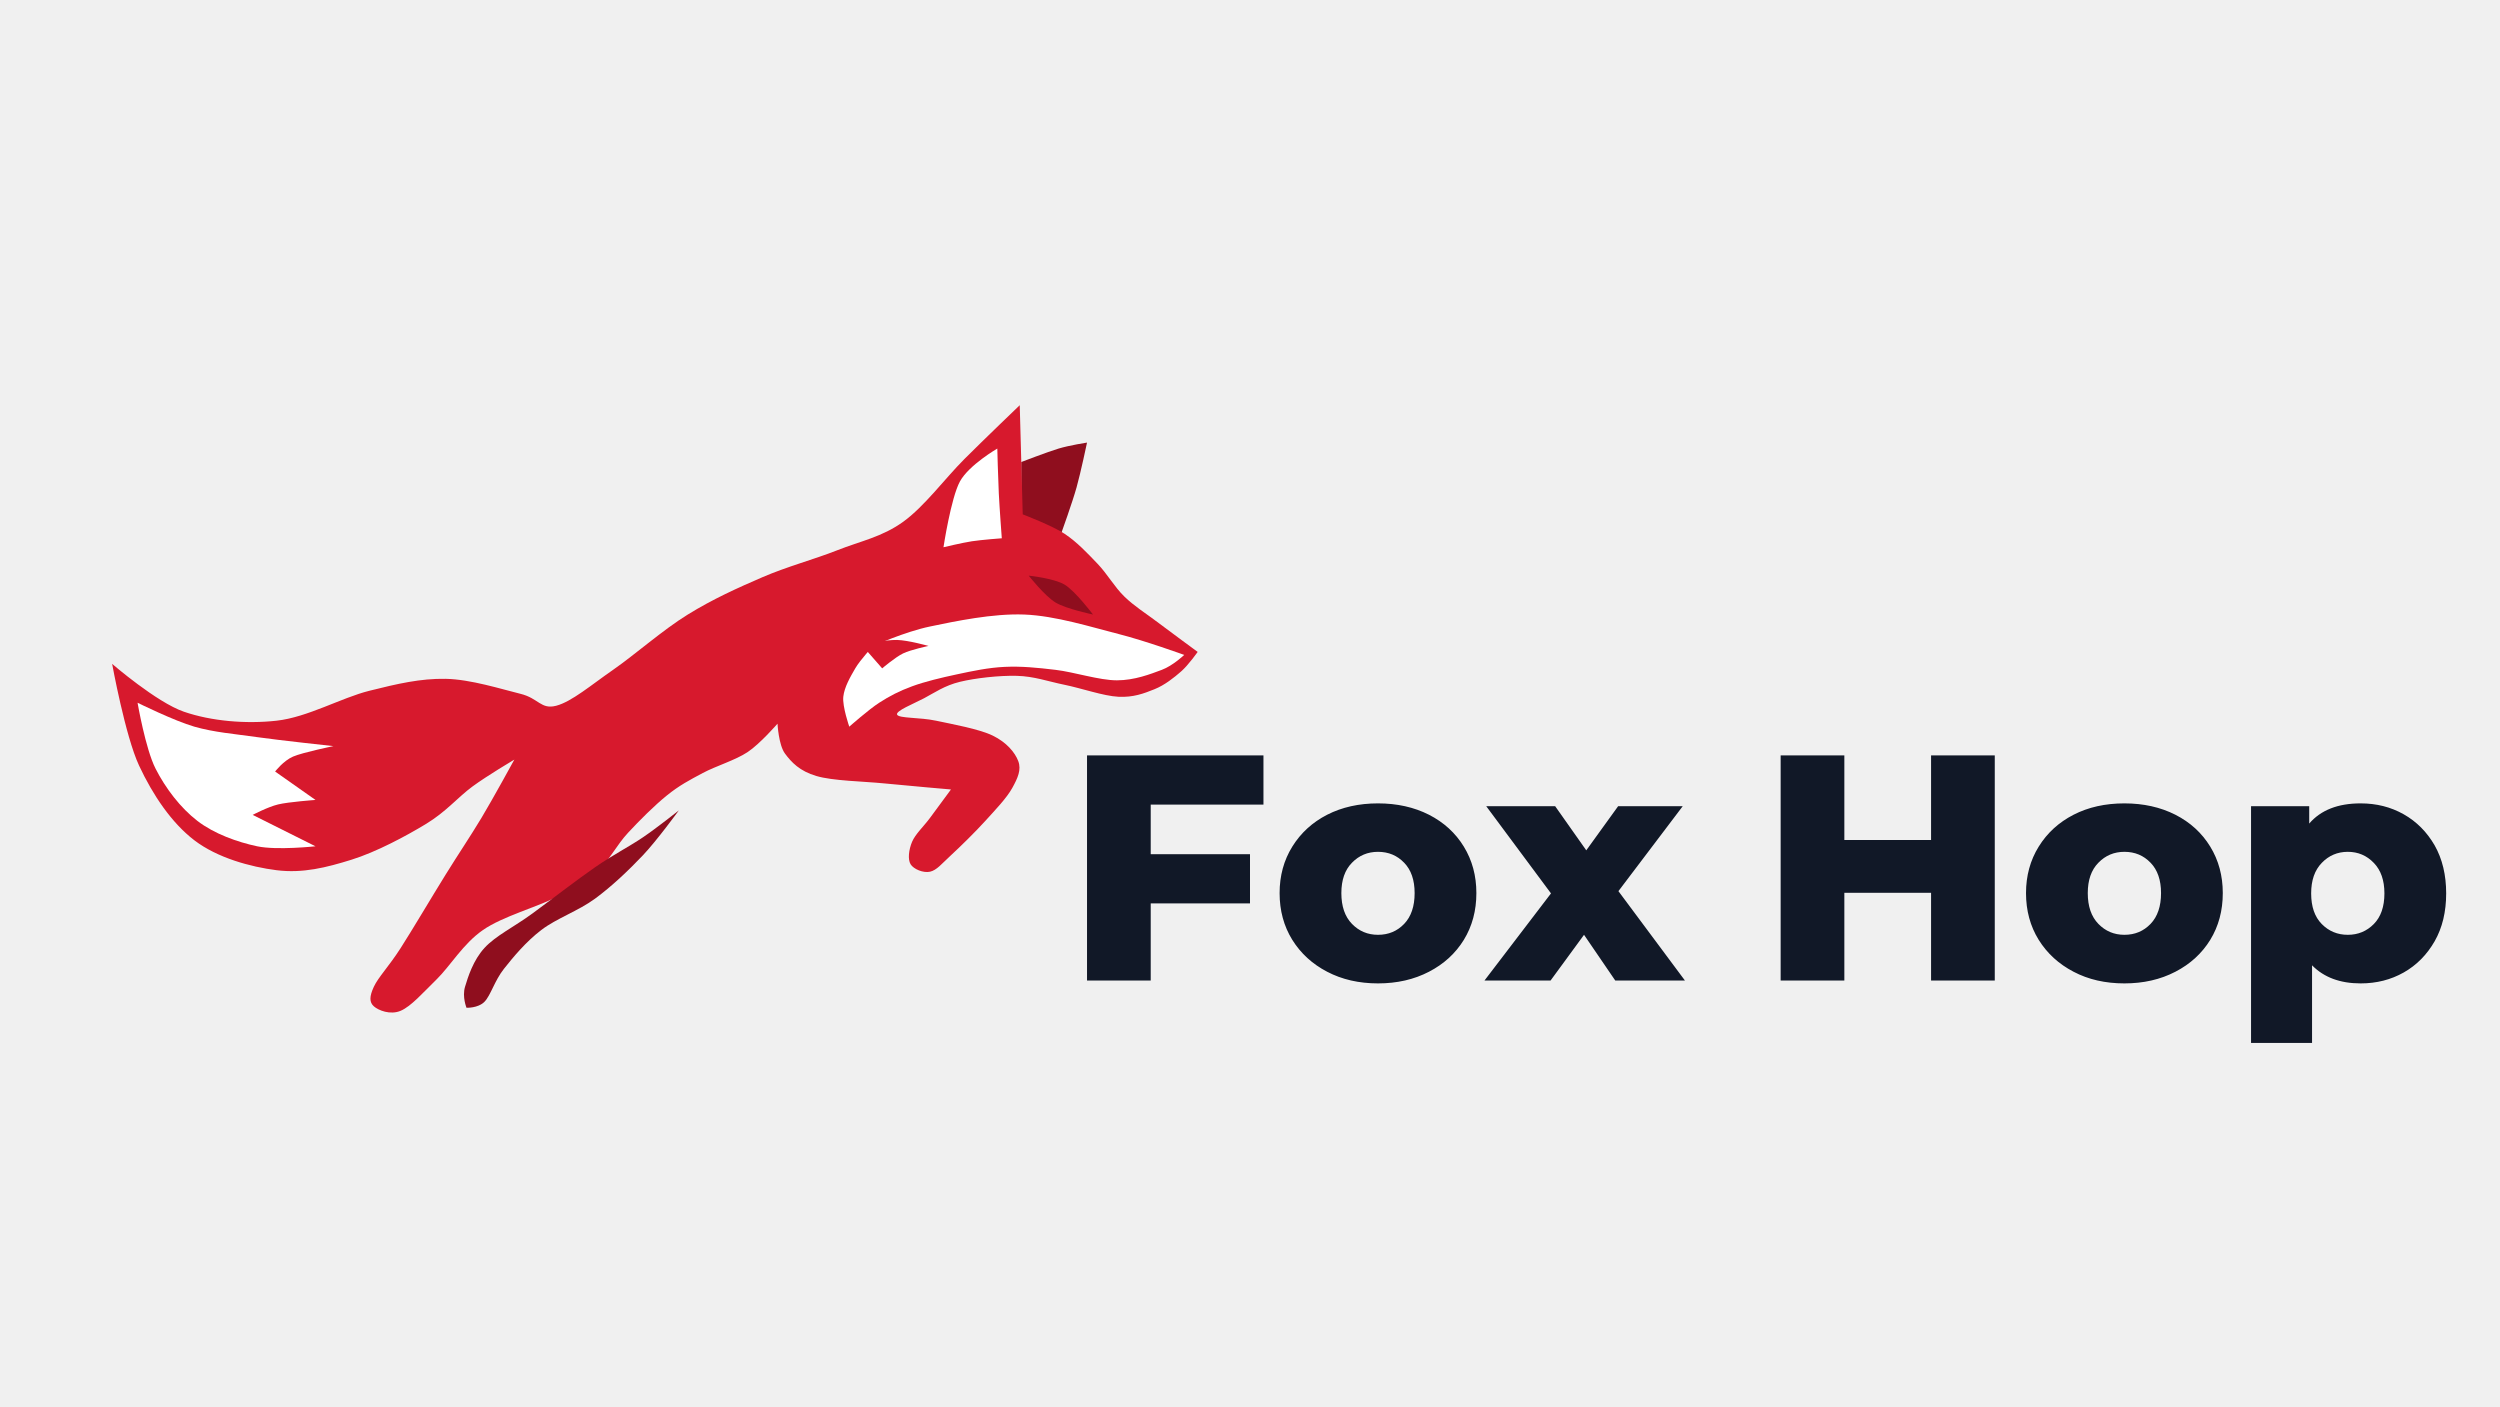
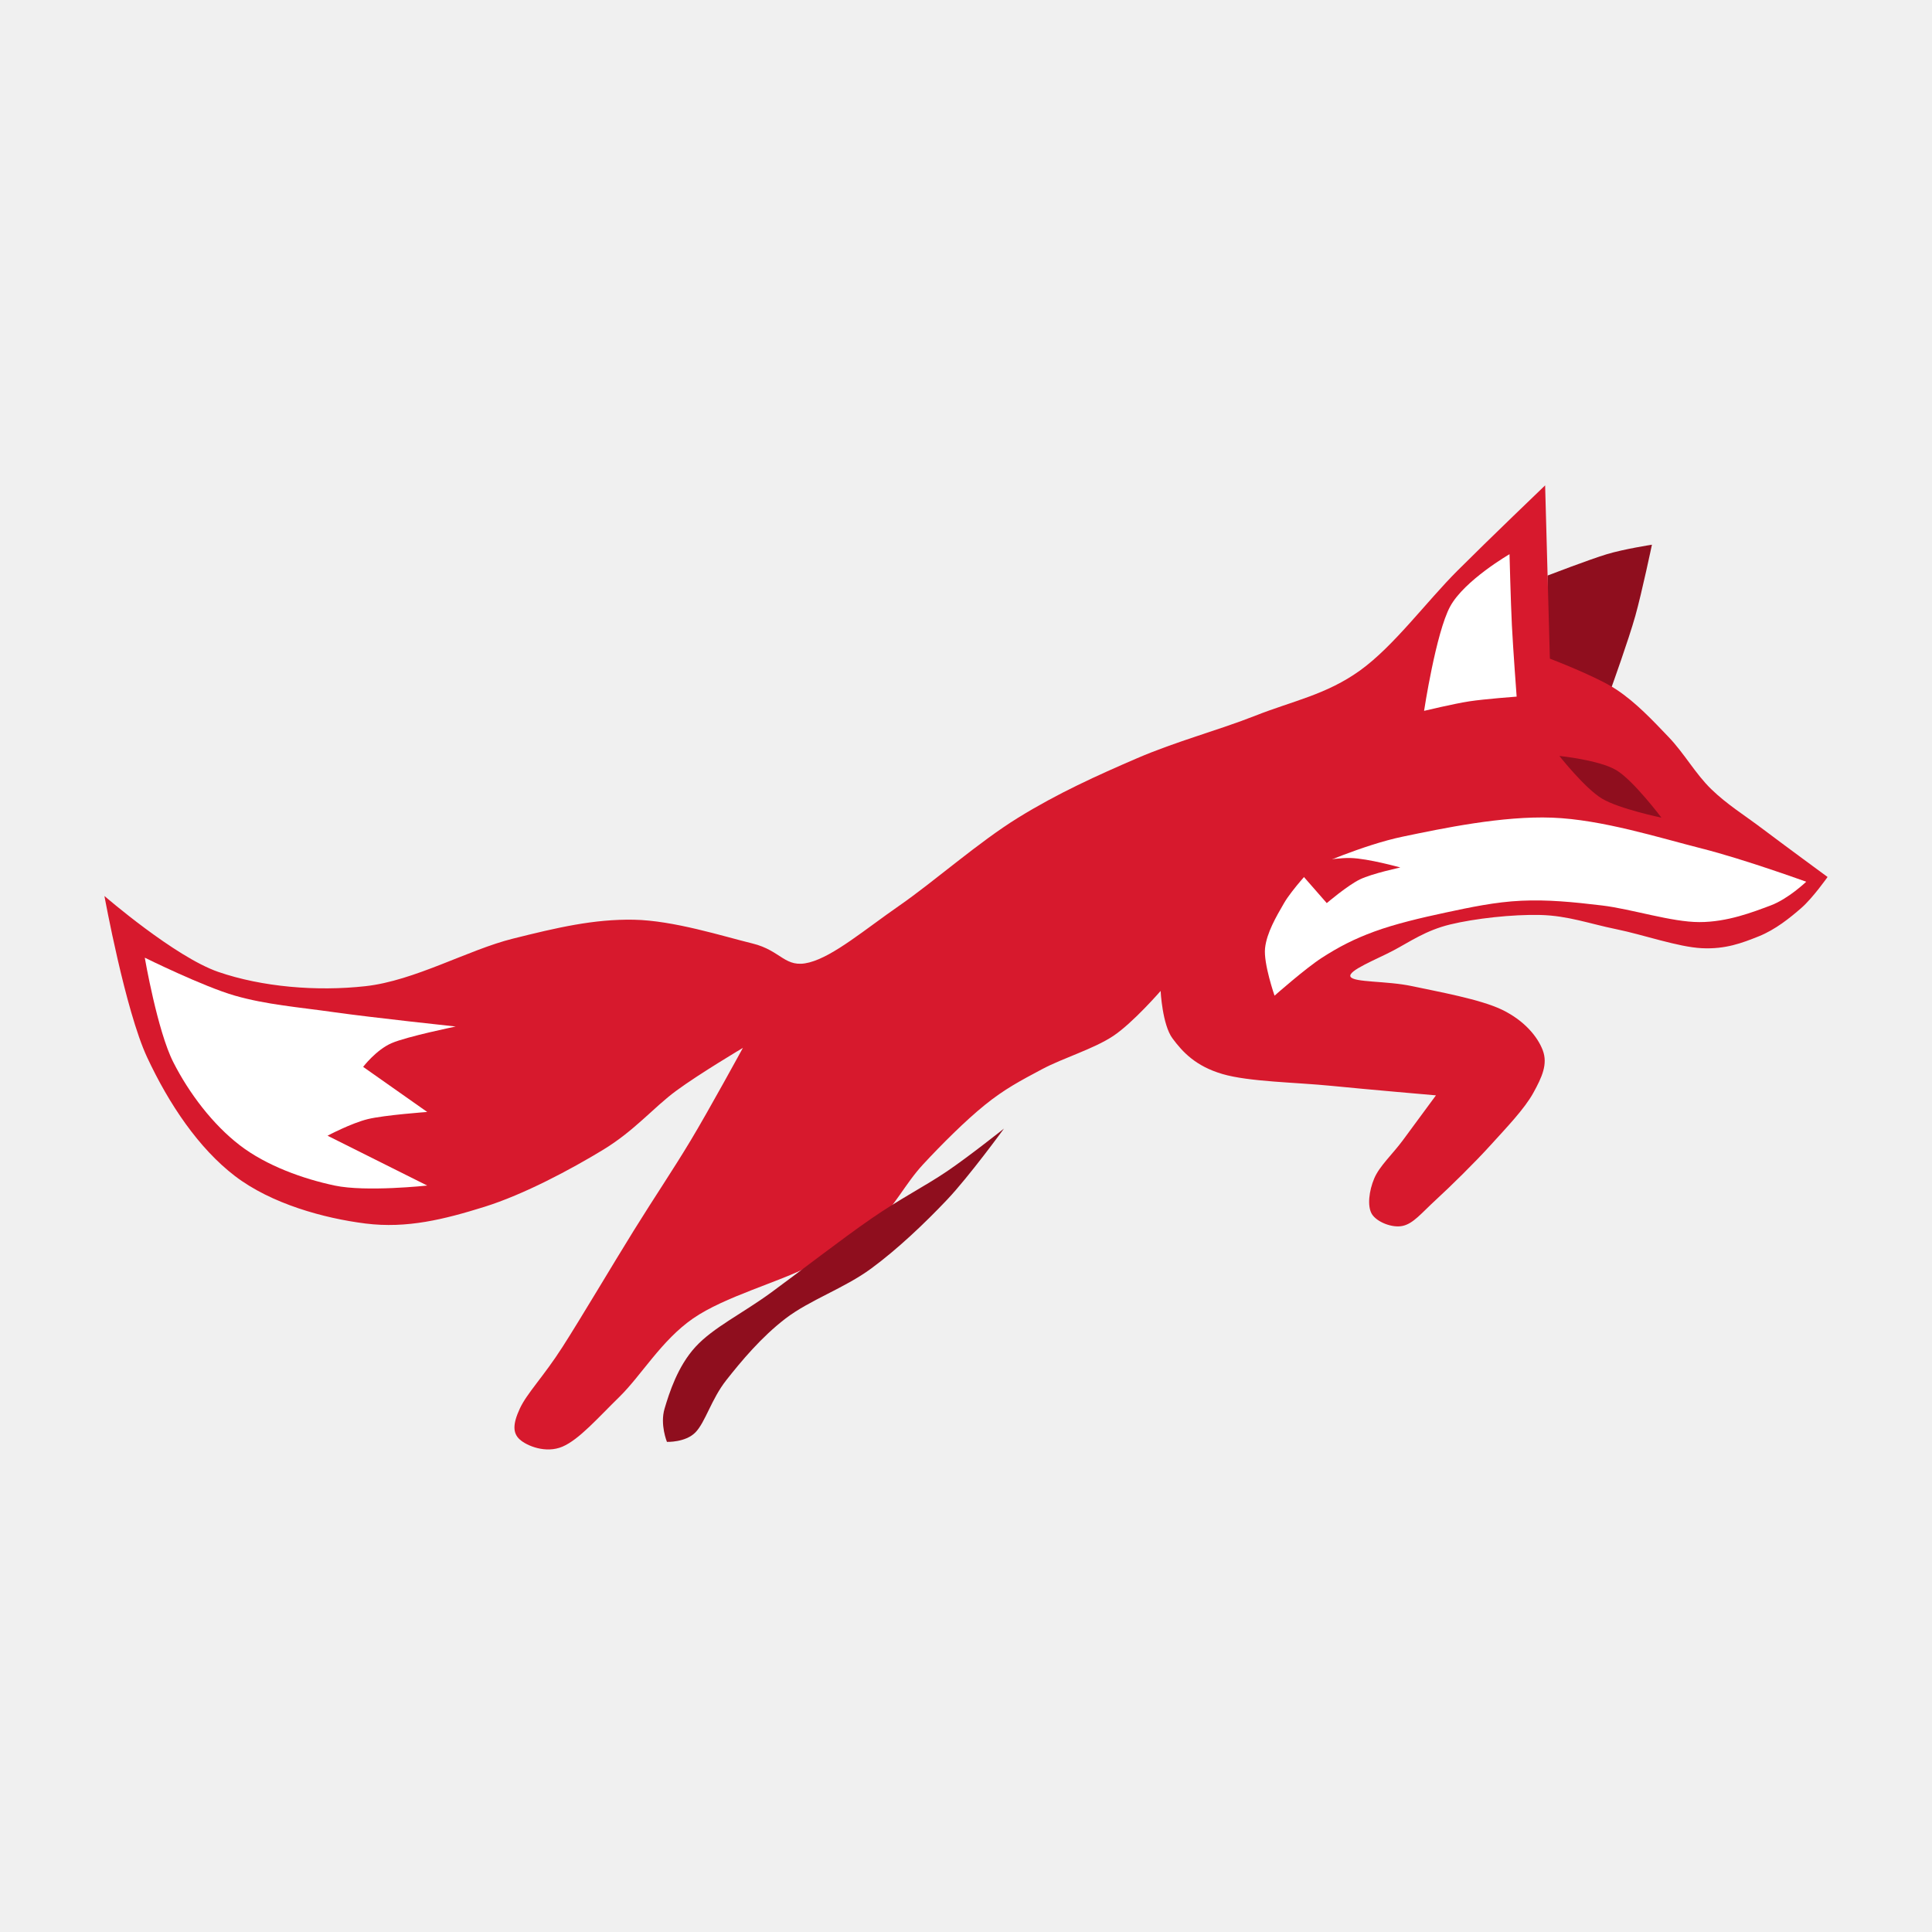
- <svg xmlns="http://www.w3.org/2000/svg" viewBox="0 0 1672 941" role="img" aria-labelledby="title desc">
+ <svg xmlns="http://www.w3.org/2000/svg" viewBox="31 66.5 814 814" role="img" aria-labelledby="title desc">
  <g>
    <path fill="#8F0E1E" d="M683 309C683 309 700.7 302.2 708 300C715.3 297.8 727 296 727 296C727 296 722.8 316 720 326C717.2 336 710 356 710 356C710 356 683 346 683 346C683 346 683 309 683 309Z" />
    <path fill="#D7192D" d="M75 444C75 444 104.7 469.7 123 476C141.3 482.3 164.3 484.3 185 482C205.7 479.7 228.2 466.7 247 462C265.8 457.3 281.2 453.7 298 454C314.8 454.3 335.7 461 348 464C360.3 467 361.7 474.7 372 472C382.3 469.3 395.3 458.2 410 448C424.7 437.8 443.3 421.3 460 411C476.7 400.7 493.3 393.2 510 386C526.7 378.8 544.3 374.2 560 368C575.7 361.8 589.8 359.2 604 349C618.2 338.8 632 320 645 307C658 294 682 271 682 271C682 271 684 344 684 344C684 344 703.7 351.5 712 357C720.3 362.5 727.3 370 734 377C740.7 384 745.3 392.5 752 399C758.7 405.5 765.8 409.8 774 416C782.2 422.2 801 436 801 436C801 436 794.8 444.8 790 449C785.2 453.2 779 458.2 772 461C765 463.8 758 466.5 748 466C738 465.5 723.3 460.3 712 458C700.7 455.7 691.7 452.3 680 452C668.3 451.7 652.3 453.5 642 456C631.7 458.5 625 463.3 618 467C611 470.7 598.7 475.5 600 478C601.3 480.5 615.3 479.7 626 482C636.7 484.3 654.8 487.5 664 492C673.2 496.5 678.8 503.2 681 509C683.2 514.8 680.7 520.3 677 527C673.3 533.7 665.8 541.5 659 549C652.2 556.5 642.2 566.3 636 572C629.8 577.7 626.5 582 622 583C617.5 584 611 581.3 609 578C607 574.7 607.8 568.2 610 563C612.2 557.8 617.7 552.8 622 547C626.3 541.2 636 528 636 528C636 528 607 525.5 592 524C577 522.5 557.2 522.3 546 519C534.8 515.7 529.3 509.8 525 504C520.7 498.2 520 484 520 484C520 484 508.3 497.5 500 503C491.7 508.5 479 512.2 470 517C461 521.8 454.3 525.3 446 532C437.7 538.7 427.7 548.7 420 557C412.3 565.3 408 574.8 400 582C392 589.2 384.8 593.3 372 600C359.2 606.7 336.3 612.8 323 622C309.7 631.2 301.2 646 292 655C282.8 664 275 673 268 676C261 679 253 675.7 250 673C247 670.3 247 666.5 250 660C253 653.5 260 646.5 268 634C276 621.5 289 599.5 298 585C307 570.5 314.3 559.8 322 547C329.7 534.2 344 508 344 508C344 508 325.8 518.8 316 526C306.2 533.2 298.5 542.8 285 551C271.5 559.2 251.7 569.8 235 575C218.3 580.2 202.5 584.2 185 582C167.5 579.8 145.3 573.7 130 562C114.7 550.3 102.2 531.7 93 512C83.8 492.3 75 444 75 444Z" />
    <path fill="#8F0E1E" d="M454 542C454 542 439.3 562.2 430 572C420.7 581.8 409.3 592.7 398 601C386.7 609.3 372.2 614.2 362 622C351.8 629.8 343.3 640 337 648C330.7 656 328.2 665.7 324 670C319.8 674.3 312 674 312 674C312 674 309 666.7 311 660C313 653.3 316.5 642.2 324 634C331.5 625.8 343.7 620 356 611C368.3 602 385.7 588.5 398 580C410.3 571.5 420.7 566.3 430 560C439.3 553.7 454 542 454 542Z" />
    <path fill="#FFFFFF" d="M584 432C584 432 605.2 422.5 622 419C638.8 415.5 664 410.2 685 411C706 411.8 730.2 419.5 748 424C765.8 428.5 792 438 792 438C792 438 784.5 445.2 777 448C769.5 450.8 758.8 455 747 455C735.2 455 718.5 449.5 706 448C693.5 446.5 683 445.5 672 446C661 446.5 650.3 448.8 640 451C629.7 453.2 618.7 455.8 610 459C601.3 462.2 595 465.5 588 470C581 474.5 568 486 568 486C568 486 563.3 472.5 564 466C564.7 459.5 568.7 452.7 572 447C575.3 441.3 584 432 584 432Z" />
    <path fill="#D7192D" d="M576 431C576 431 592.5 427.8 600 428C607.5 428.2 621 432 621 432C621 432 609.2 434.5 604 437C598.8 439.5 590 447 590 447C590 447 576 431 576 431Z" />
    <path fill="#FFFFFF" d="M667 300C667 300 667.5 320 668 330C668.5 340 670 360 670 360C670 360 656.5 361 650 362C643.5 363 631 366 631 366C631 366 636 333 642 322C648 311 667 300 667 300Z" />
    <path fill="#FFFFFF" d="M92 470C92 470 116.7 482.2 130 486C143.3 489.8 156.5 490.8 172 493C187.5 495.2 223 499 223 499C223 499 202.5 503.2 196 506C189.5 508.8 184 516 184 516C184 516 211 535 211 535C211 535 193 536.3 186 538C179 539.7 169 545 169 545C169 545 211 566 211 566C211 566 185.2 568.8 172 566C158.8 563.2 143.3 557.7 132 549C120.7 540.3 110.7 527.2 104 514C97.3 500.8 92 470 92 470Z" />
    <path fill="#8F0E1E" d="M688 385C688 385 704.8 386.7 712 391C719.2 395.3 731 411 731 411C731 411 713.2 407.3 706 403C698.8 398.7 688 385 688 385Z" />
  </g>
-   <path fill="#111827" d="M769.6 655.8L727 655.8L727 505.2L845.0 505.2L845.0 538.1L769.6 538.1L769.6 571.3L836.0 571.3L836.0 604.2L769.6 604.2L769.6 655.8ZM921.6 657.7L921.6 657.7Q902.5 657.7 887.6 649.9Q872.8 642.2 864.3 628.6Q855.8 614.9 855.8 597.3L855.8 597.3Q855.8 579.9 864.3 566.2Q872.8 552.5 887.6 544.9Q902.5 537.3 921.6 537.3L921.6 537.3Q940.7 537.3 955.7 544.9Q970.6 552.5 979.0 566.2Q987.4 579.9 987.4 597.3L987.4 597.3Q987.4 614.9 979.0 628.6Q970.6 642.2 955.7 649.9Q940.7 657.7 921.6 657.7ZM921.6 625.2L921.6 625.2Q932.1 625.2 939.1 617.9Q946.1 610.6 946.1 597.3L946.1 597.3Q946.1 584.2 939.1 577.0Q932.1 569.7 921.6 569.7L921.6 569.7Q911.3 569.7 904.2 577.0Q897.1 584.2 897.1 597.3L897.1 597.3Q897.1 610.6 904.2 617.9Q911.3 625.2 921.6 625.2ZM1037.0 655.8L992.8 655.8L1037.3 597.5L994.0 539.2L1040.1 539.2L1060.9 568.7L1082.2 539.2L1125.4 539.2L1082.4 596.0L1126.9 655.8L1080.3 655.8L1059.4 625.2L1037.0 655.8ZM1334.1 655.8L1291.5 655.8L1291.5 597.1L1233.5 597.1L1233.5 655.8L1190.9 655.8L1190.9 505.2L1233.5 505.2L1233.5 561.8L1291.5 561.8L1291.5 505.2L1334.1 505.2L1334.1 655.8ZM1420.8 657.7L1420.8 657.7Q1401.6 657.7 1386.8 649.9Q1372.0 642.2 1363.5 628.6Q1355.0 614.9 1355.0 597.3L1355.0 597.3Q1355.0 579.9 1363.5 566.2Q1372.0 552.5 1386.8 544.9Q1401.6 537.3 1420.8 537.3L1420.8 537.3Q1439.9 537.3 1454.9 544.9Q1469.8 552.5 1478.2 566.2Q1486.6 579.9 1486.6 597.3L1486.6 597.3Q1486.6 614.9 1478.2 628.6Q1469.8 642.2 1454.9 649.9Q1439.9 657.7 1420.8 657.7ZM1420.8 625.2L1420.8 625.2Q1431.3 625.2 1438.3 617.9Q1445.3 610.6 1445.3 597.3L1445.3 597.3Q1445.3 584.2 1438.3 577.0Q1431.3 569.7 1420.8 569.7L1420.8 569.7Q1410.5 569.7 1403.4 577.0Q1396.3 584.2 1396.3 597.3L1396.3 597.3Q1396.3 610.6 1403.4 617.9Q1410.5 625.2 1420.8 625.2ZM1578.8 657.7L1578.8 657.7Q1558.2 657.7 1546.3 645.6L1546.3 645.6L1546.3 697.5L1505.5 697.5L1505.5 539.2L1544.4 539.2L1544.4 550.8Q1556.0 537.3 1578.8 537.3L1578.8 537.3Q1594.7 537.3 1607.6 544.6Q1620.5 551.9 1628.3 565.4Q1636.0 579.0 1636.0 597.5L1636.0 597.5Q1636.0 616.0 1628.3 629.5Q1620.5 643.1 1607.6 650.4Q1594.7 657.7 1578.8 657.7ZM1570.2 625.2L1570.2 625.2Q1580.5 625.2 1587.6 618.0Q1594.7 610.8 1594.7 597.5L1594.7 597.5Q1594.7 584.4 1587.6 577.1Q1580.5 569.7 1570.2 569.7L1570.2 569.7Q1559.9 569.7 1552.8 577.1Q1545.7 584.4 1545.7 597.5L1545.7 597.5Q1545.7 610.8 1552.8 618.0Q1559.9 625.2 1570.2 625.2Z" />
</svg>
